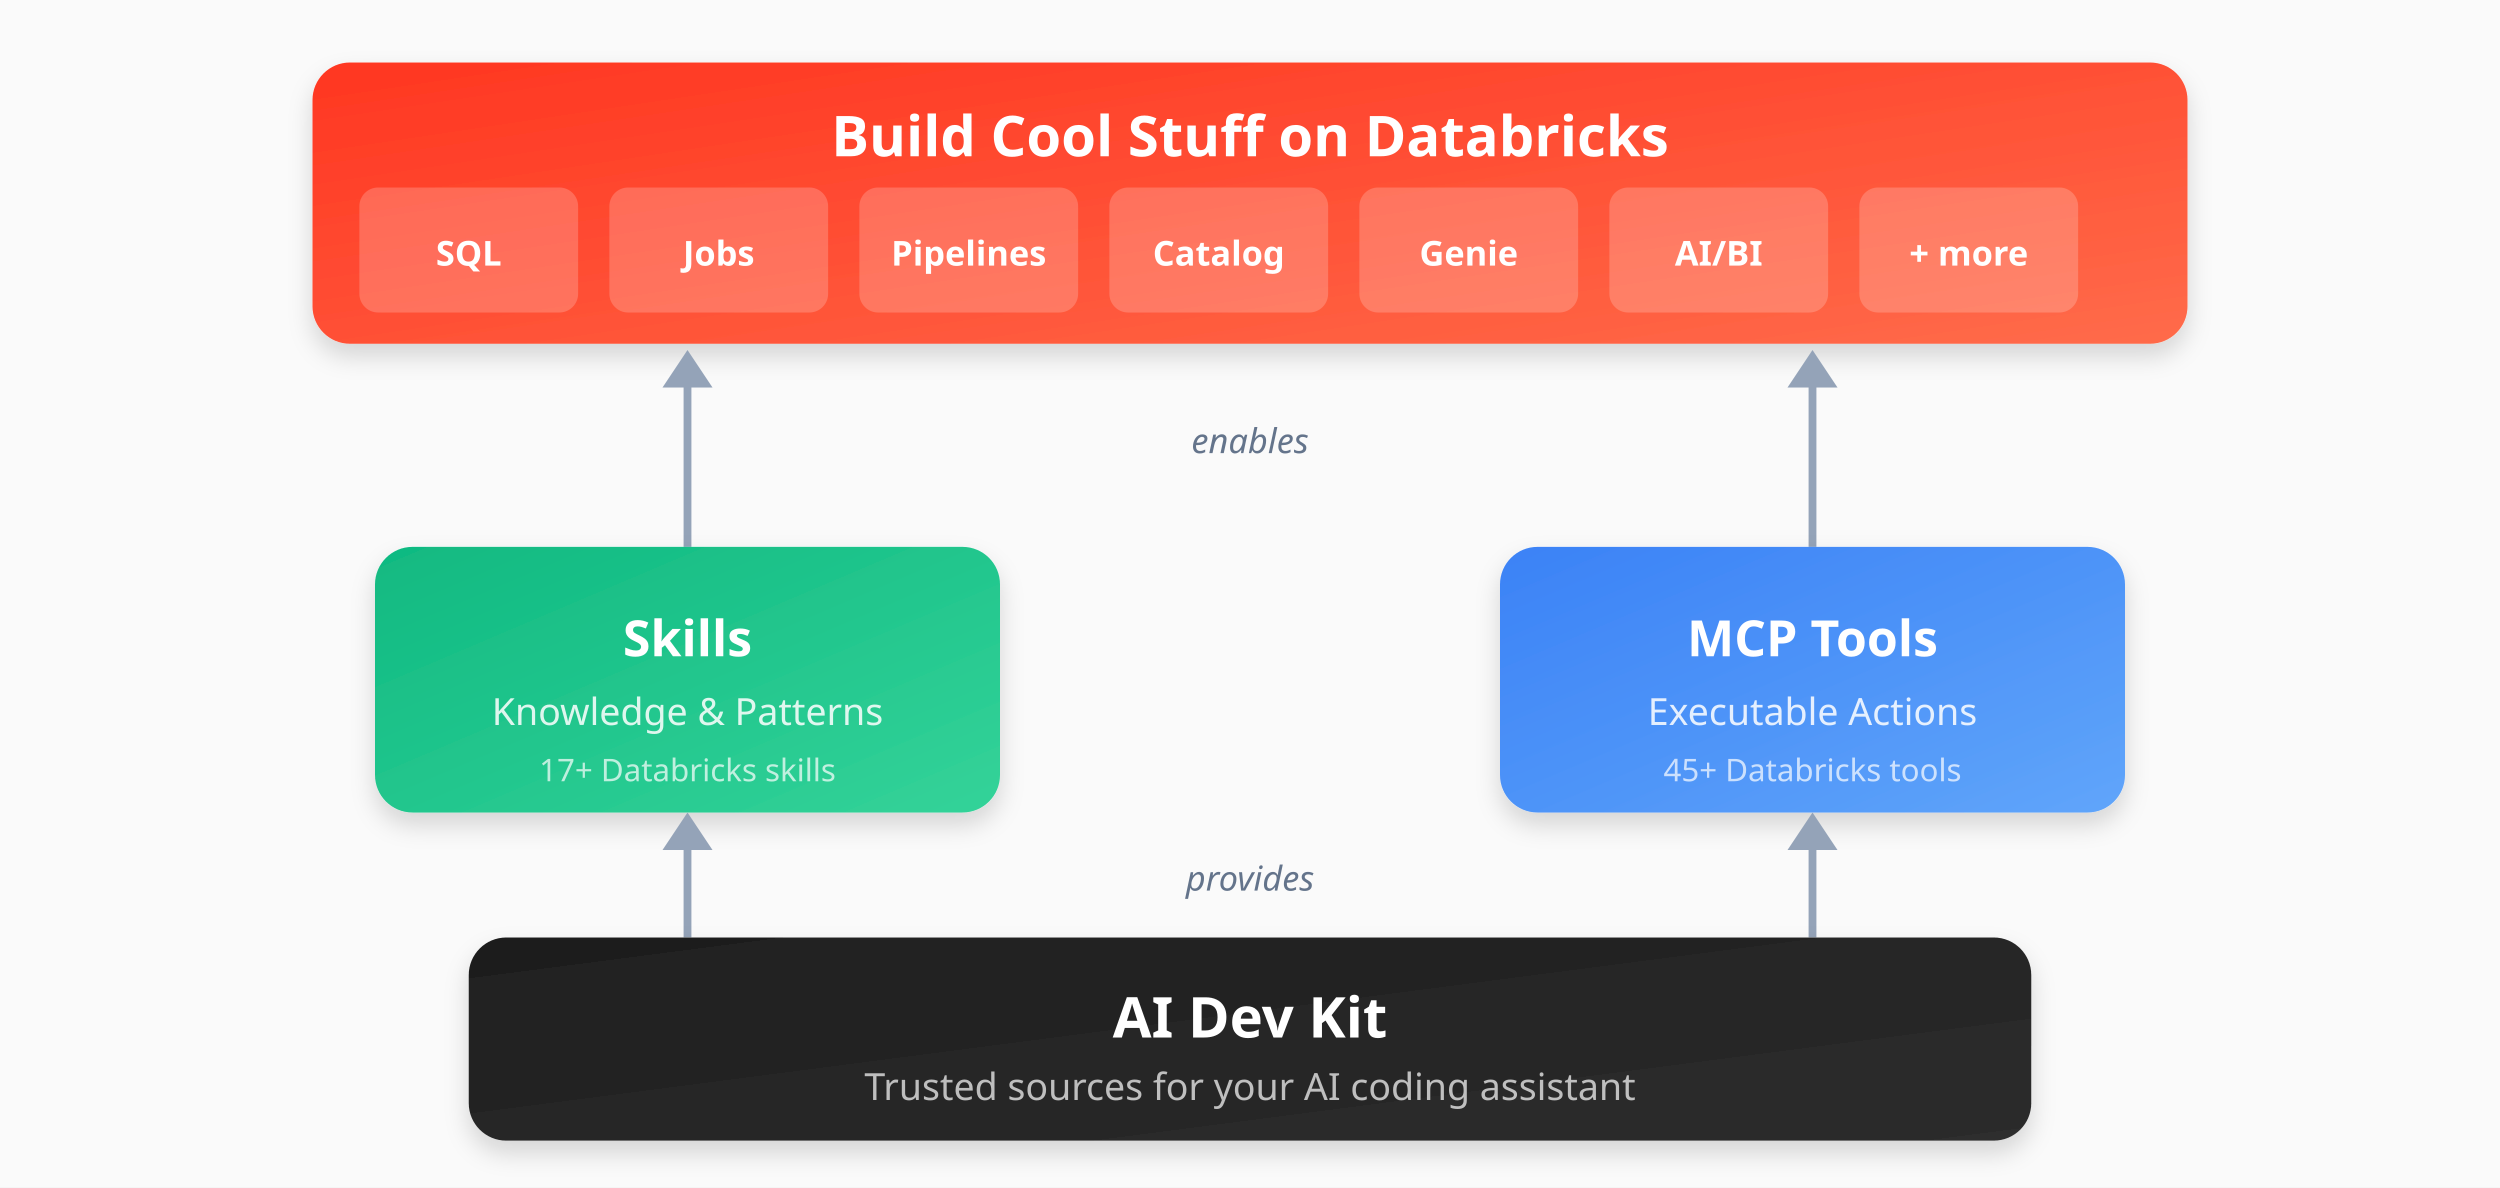
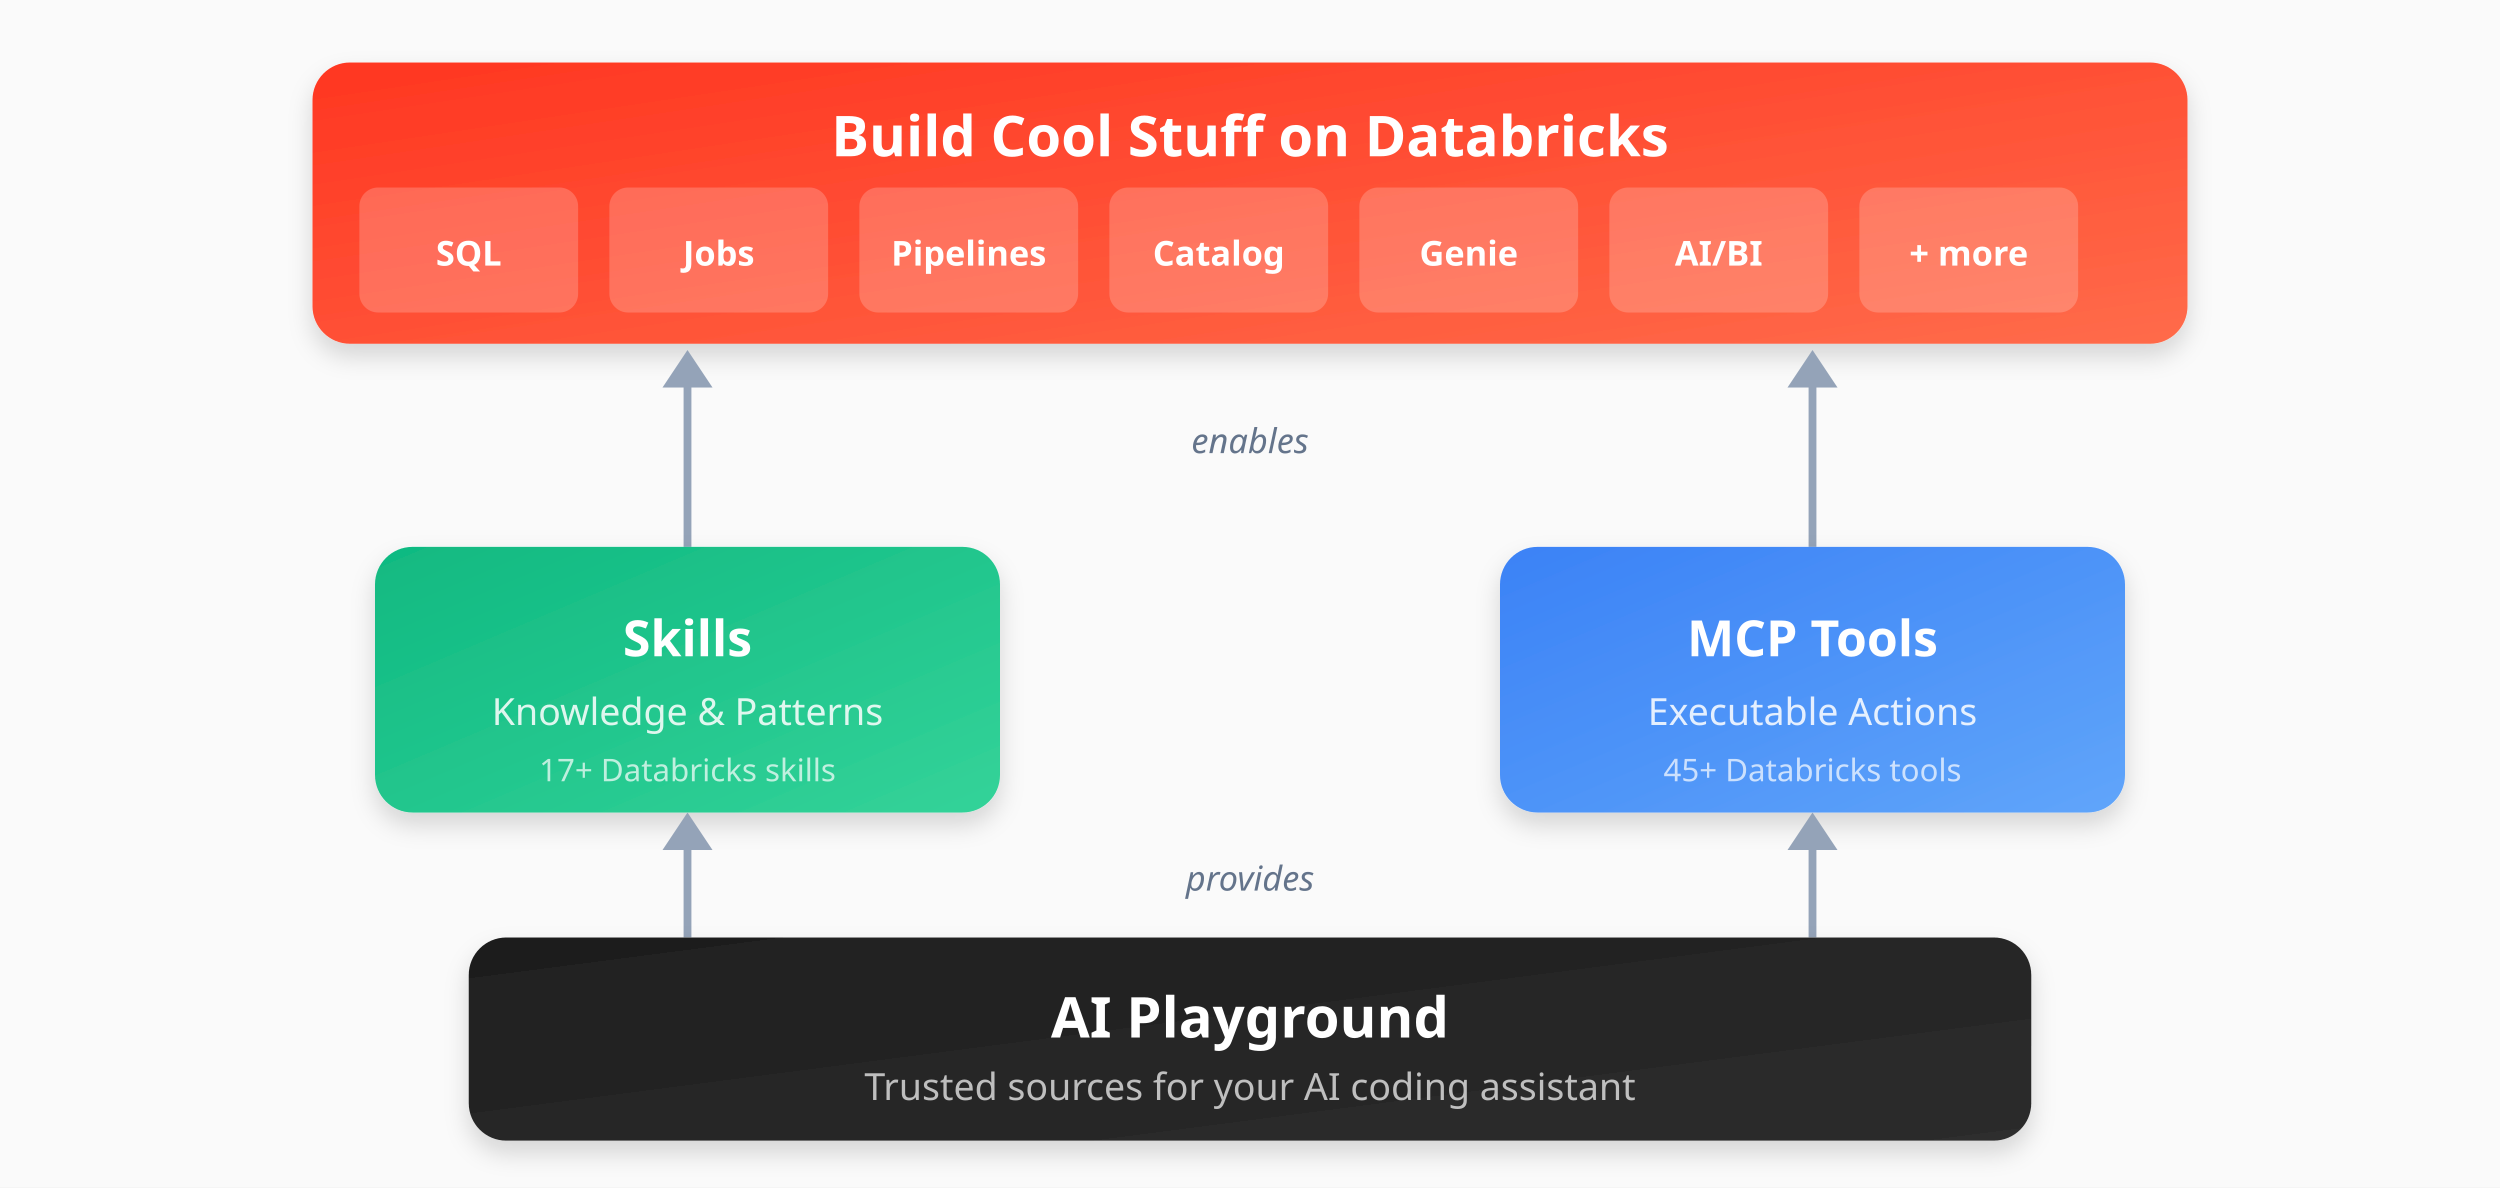
<svg xmlns="http://www.w3.org/2000/svg" viewBox="0 0 800 380">
  <defs>
    <linearGradient id="foundationGrad" x1="0%" y1="0%" x2="100%" y2="100%">
      <stop offset="0%" style="stop-color:#1e1e1e" />
      <stop offset="100%" style="stop-color:#2d2d2d" />
    </linearGradient>
    <linearGradient id="skillGrad" x1="0%" y1="0%" x2="100%" y2="100%">
      <stop offset="0%" style="stop-color:#10b981" />
      <stop offset="100%" style="stop-color:#34d399" />
    </linearGradient>
    <linearGradient id="mcpGrad" x1="0%" y1="0%" x2="100%" y2="100%">
      <stop offset="0%" style="stop-color:#3b82f6" />
      <stop offset="100%" style="stop-color:#60a5fa" />
    </linearGradient>
    <linearGradient id="dbGrad" x1="0%" y1="0%" x2="100%" y2="100%">
      <stop offset="0%" style="stop-color:#ff3621" />
      <stop offset="100%" style="stop-color:#ff6b4a" />
    </linearGradient>
    <filter id="shadow" x="-20%" y="-20%" width="140%" height="140%">
      <feDropShadow dx="0" dy="4" stdDeviation="4" flood-opacity="0.15" />
    </filter>
  </defs>
  <rect width="800" height="380" fill="#fafafa" />
  <g filter="url(#shadow)">
    <rect x="100" y="20" width="600" height="90" rx="12" fill="url(#dbGrad)" />
    <text x="400" y="50" text-anchor="middle" fill="white" font-family="system-ui, sans-serif" font-size="18" font-weight="700">Build Cool Stuff on Databricks</text>
  </g>
  <g transform="translate(115, 60)">
    <g>
      <rect x="0" y="0" width="70" height="40" rx="6" fill="rgba(255,255,255,0.2)" />
      <text x="35" y="25" text-anchor="middle" fill="white" font-family="system-ui, sans-serif" font-size="11" font-weight="600">SQL</text>
    </g>
    <g transform="translate(80, 0)">
      <rect x="0" y="0" width="70" height="40" rx="6" fill="rgba(255,255,255,0.2)" />
      <text x="35" y="25" text-anchor="middle" fill="white" font-family="system-ui, sans-serif" font-size="11" font-weight="600">Jobs</text>
    </g>
    <g transform="translate(160, 0)">
      <rect x="0" y="0" width="70" height="40" rx="6" fill="rgba(255,255,255,0.2)" />
      <text x="35" y="25" text-anchor="middle" fill="white" font-family="system-ui, sans-serif" font-size="11" font-weight="600">Pipelines</text>
    </g>
    <g transform="translate(240, 0)">
      <rect x="0" y="0" width="70" height="40" rx="6" fill="rgba(255,255,255,0.2)" />
      <text x="35" y="25" text-anchor="middle" fill="white" font-family="system-ui, sans-serif" font-size="11" font-weight="600">Catalog</text>
    </g>
    <g transform="translate(320, 0)">
      <rect x="0" y="0" width="70" height="40" rx="6" fill="rgba(255,255,255,0.2)" />
      <text x="35" y="25" text-anchor="middle" fill="white" font-family="system-ui, sans-serif" font-size="11" font-weight="600">Genie</text>
    </g>
    <g transform="translate(400, 0)">
      <rect x="0" y="0" width="70" height="40" rx="6" fill="rgba(255,255,255,0.2)" />
      <text x="35" y="25" text-anchor="middle" fill="white" font-family="system-ui, sans-serif" font-size="11" font-weight="600">AI/BI</text>
    </g>
    <g transform="translate(480, 0)">
      <rect x="0" y="0" width="70" height="40" rx="6" fill="rgba(255,255,255,0.2)" />
      <text x="35" y="25" text-anchor="middle" fill="white" font-family="system-ui, sans-serif" font-size="11" font-weight="600">+ more</text>
    </g>
  </g>
  <line x1="220" y1="175" x2="220" y2="120" stroke="#94a3b8" stroke-width="2.5" />
  <polygon points="220,112 212,124 228,124" fill="#94a3b8" />
  <line x1="580" y1="175" x2="580" y2="120" stroke="#94a3b8" stroke-width="2.5" />
  <polygon points="580,112 572,124 588,124" fill="#94a3b8" />
  <text x="400" y="145" text-anchor="middle" fill="#64748b" font-family="system-ui, sans-serif" font-size="11" font-style="italic">enables</text>
  <g filter="url(#shadow)">
    <rect x="120" y="175" width="200" height="85" rx="12" fill="url(#skillGrad)" />
    <text x="220" y="210" text-anchor="middle" fill="white" font-family="system-ui, sans-serif" font-size="16" font-weight="600">Skills</text>
    <text x="220" y="232" text-anchor="middle" fill="rgba(255,255,255,0.85)" font-family="system-ui, sans-serif" font-size="12">Knowledge &amp; Patterns</text>
    <text x="220" y="250" text-anchor="middle" fill="rgba(255,255,255,0.7)" font-family="system-ui, sans-serif" font-size="10">17+ Databricks skills</text>
  </g>
  <g filter="url(#shadow)">
    <rect x="480" y="175" width="200" height="85" rx="12" fill="url(#mcpGrad)" />
    <text x="580" y="210" text-anchor="middle" fill="white" font-family="system-ui, sans-serif" font-size="16" font-weight="600">MCP Tools</text>
    <text x="580" y="232" text-anchor="middle" fill="rgba(255,255,255,0.85)" font-family="system-ui, sans-serif" font-size="12">Executable Actions</text>
    <text x="580" y="250" text-anchor="middle" fill="rgba(255,255,255,0.7)" font-family="system-ui, sans-serif" font-size="10">45+ Databricks tools</text>
  </g>
  <line x1="220" y1="300" x2="220" y2="265" stroke="#94a3b8" stroke-width="2.5" />
  <polygon points="220,260 212,272 228,272" fill="#94a3b8" />
  <line x1="580" y1="300" x2="580" y2="265" stroke="#94a3b8" stroke-width="2.5" />
  <polygon points="580,260 572,272 588,272" fill="#94a3b8" />
  <text x="400" y="285" text-anchor="middle" fill="#64748b" font-family="system-ui, sans-serif" font-size="11" font-style="italic">provides</text>
  <g filter="url(#shadow)">
    <rect x="150" y="300" width="500" height="65" rx="12" fill="url(#foundationGrad)" />
-     <text x="400" y="332" text-anchor="middle" fill="white" font-family="system-ui, sans-serif" font-size="18" font-weight="700">AI Dev Kit</text>
+     <text x="400" y="332" text-anchor="middle" fill="white" font-family="system-ui, sans-serif" font-size="18" font-weight="700">AI Playground</text>
    <text x="400" y="352" text-anchor="middle" fill="rgba(255,255,255,0.7)" font-family="system-ui, sans-serif" font-size="12">Trusted sources for your AI coding assistant</text>
  </g>
</svg>
